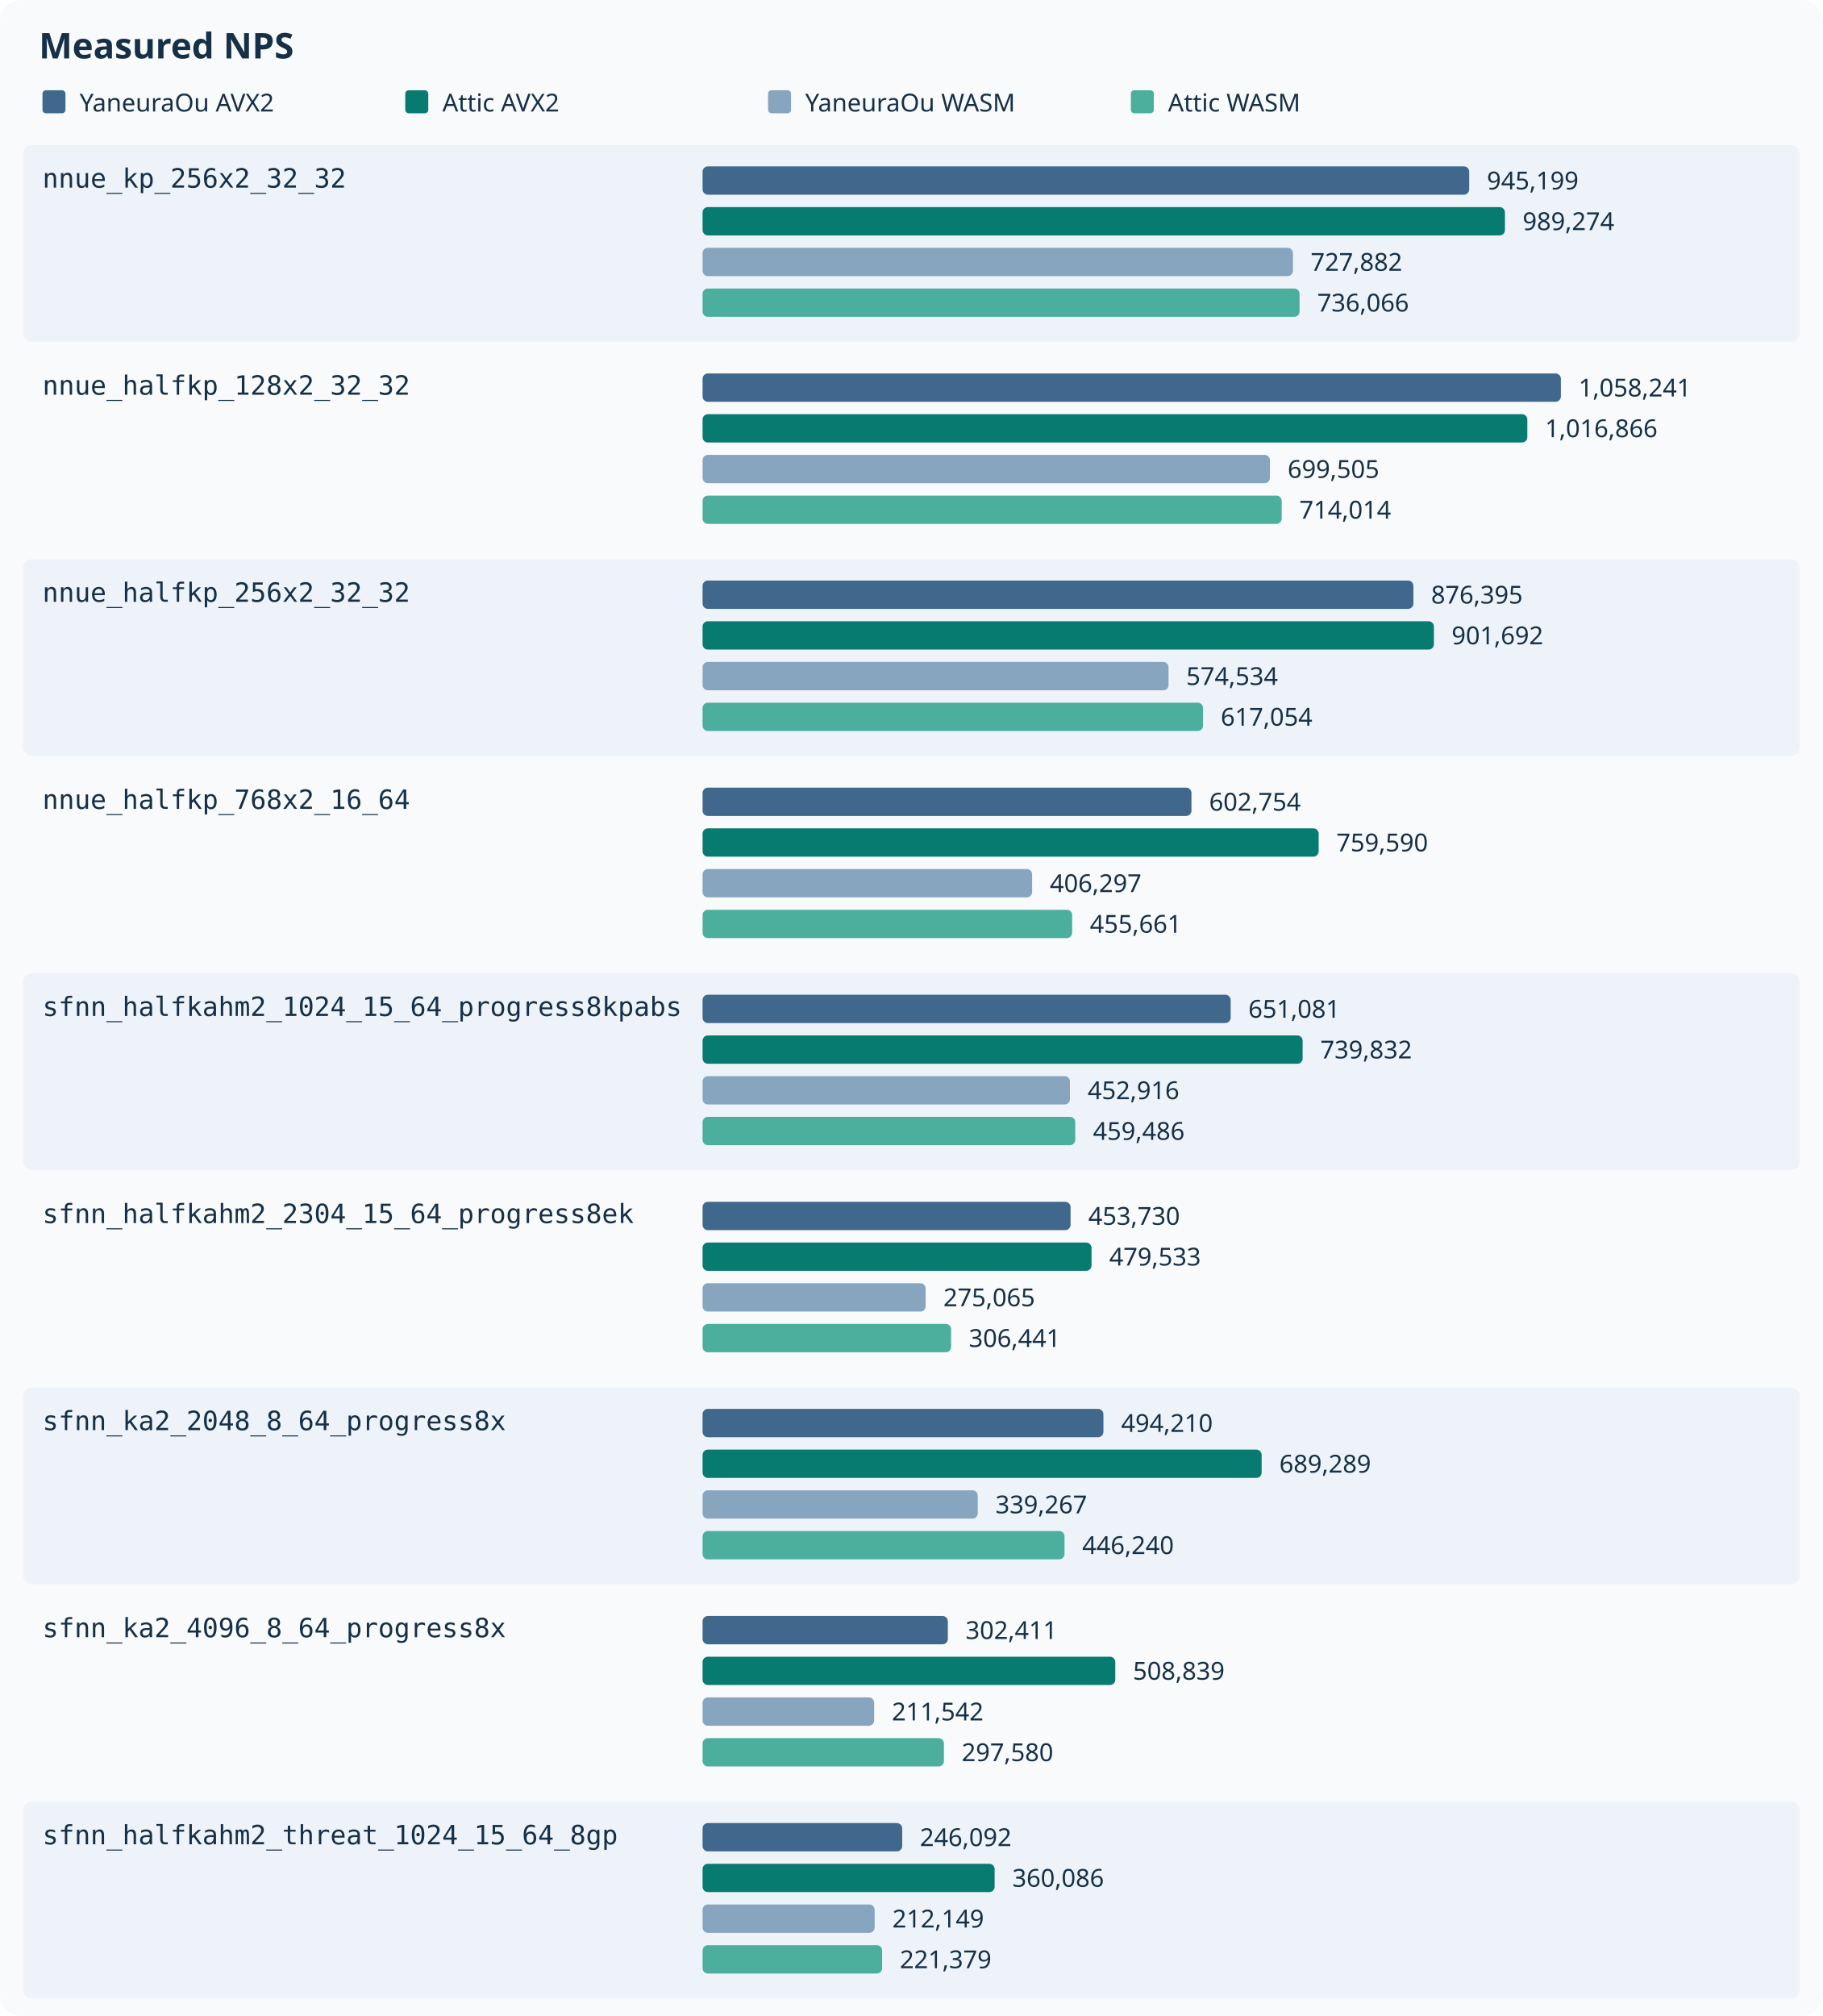
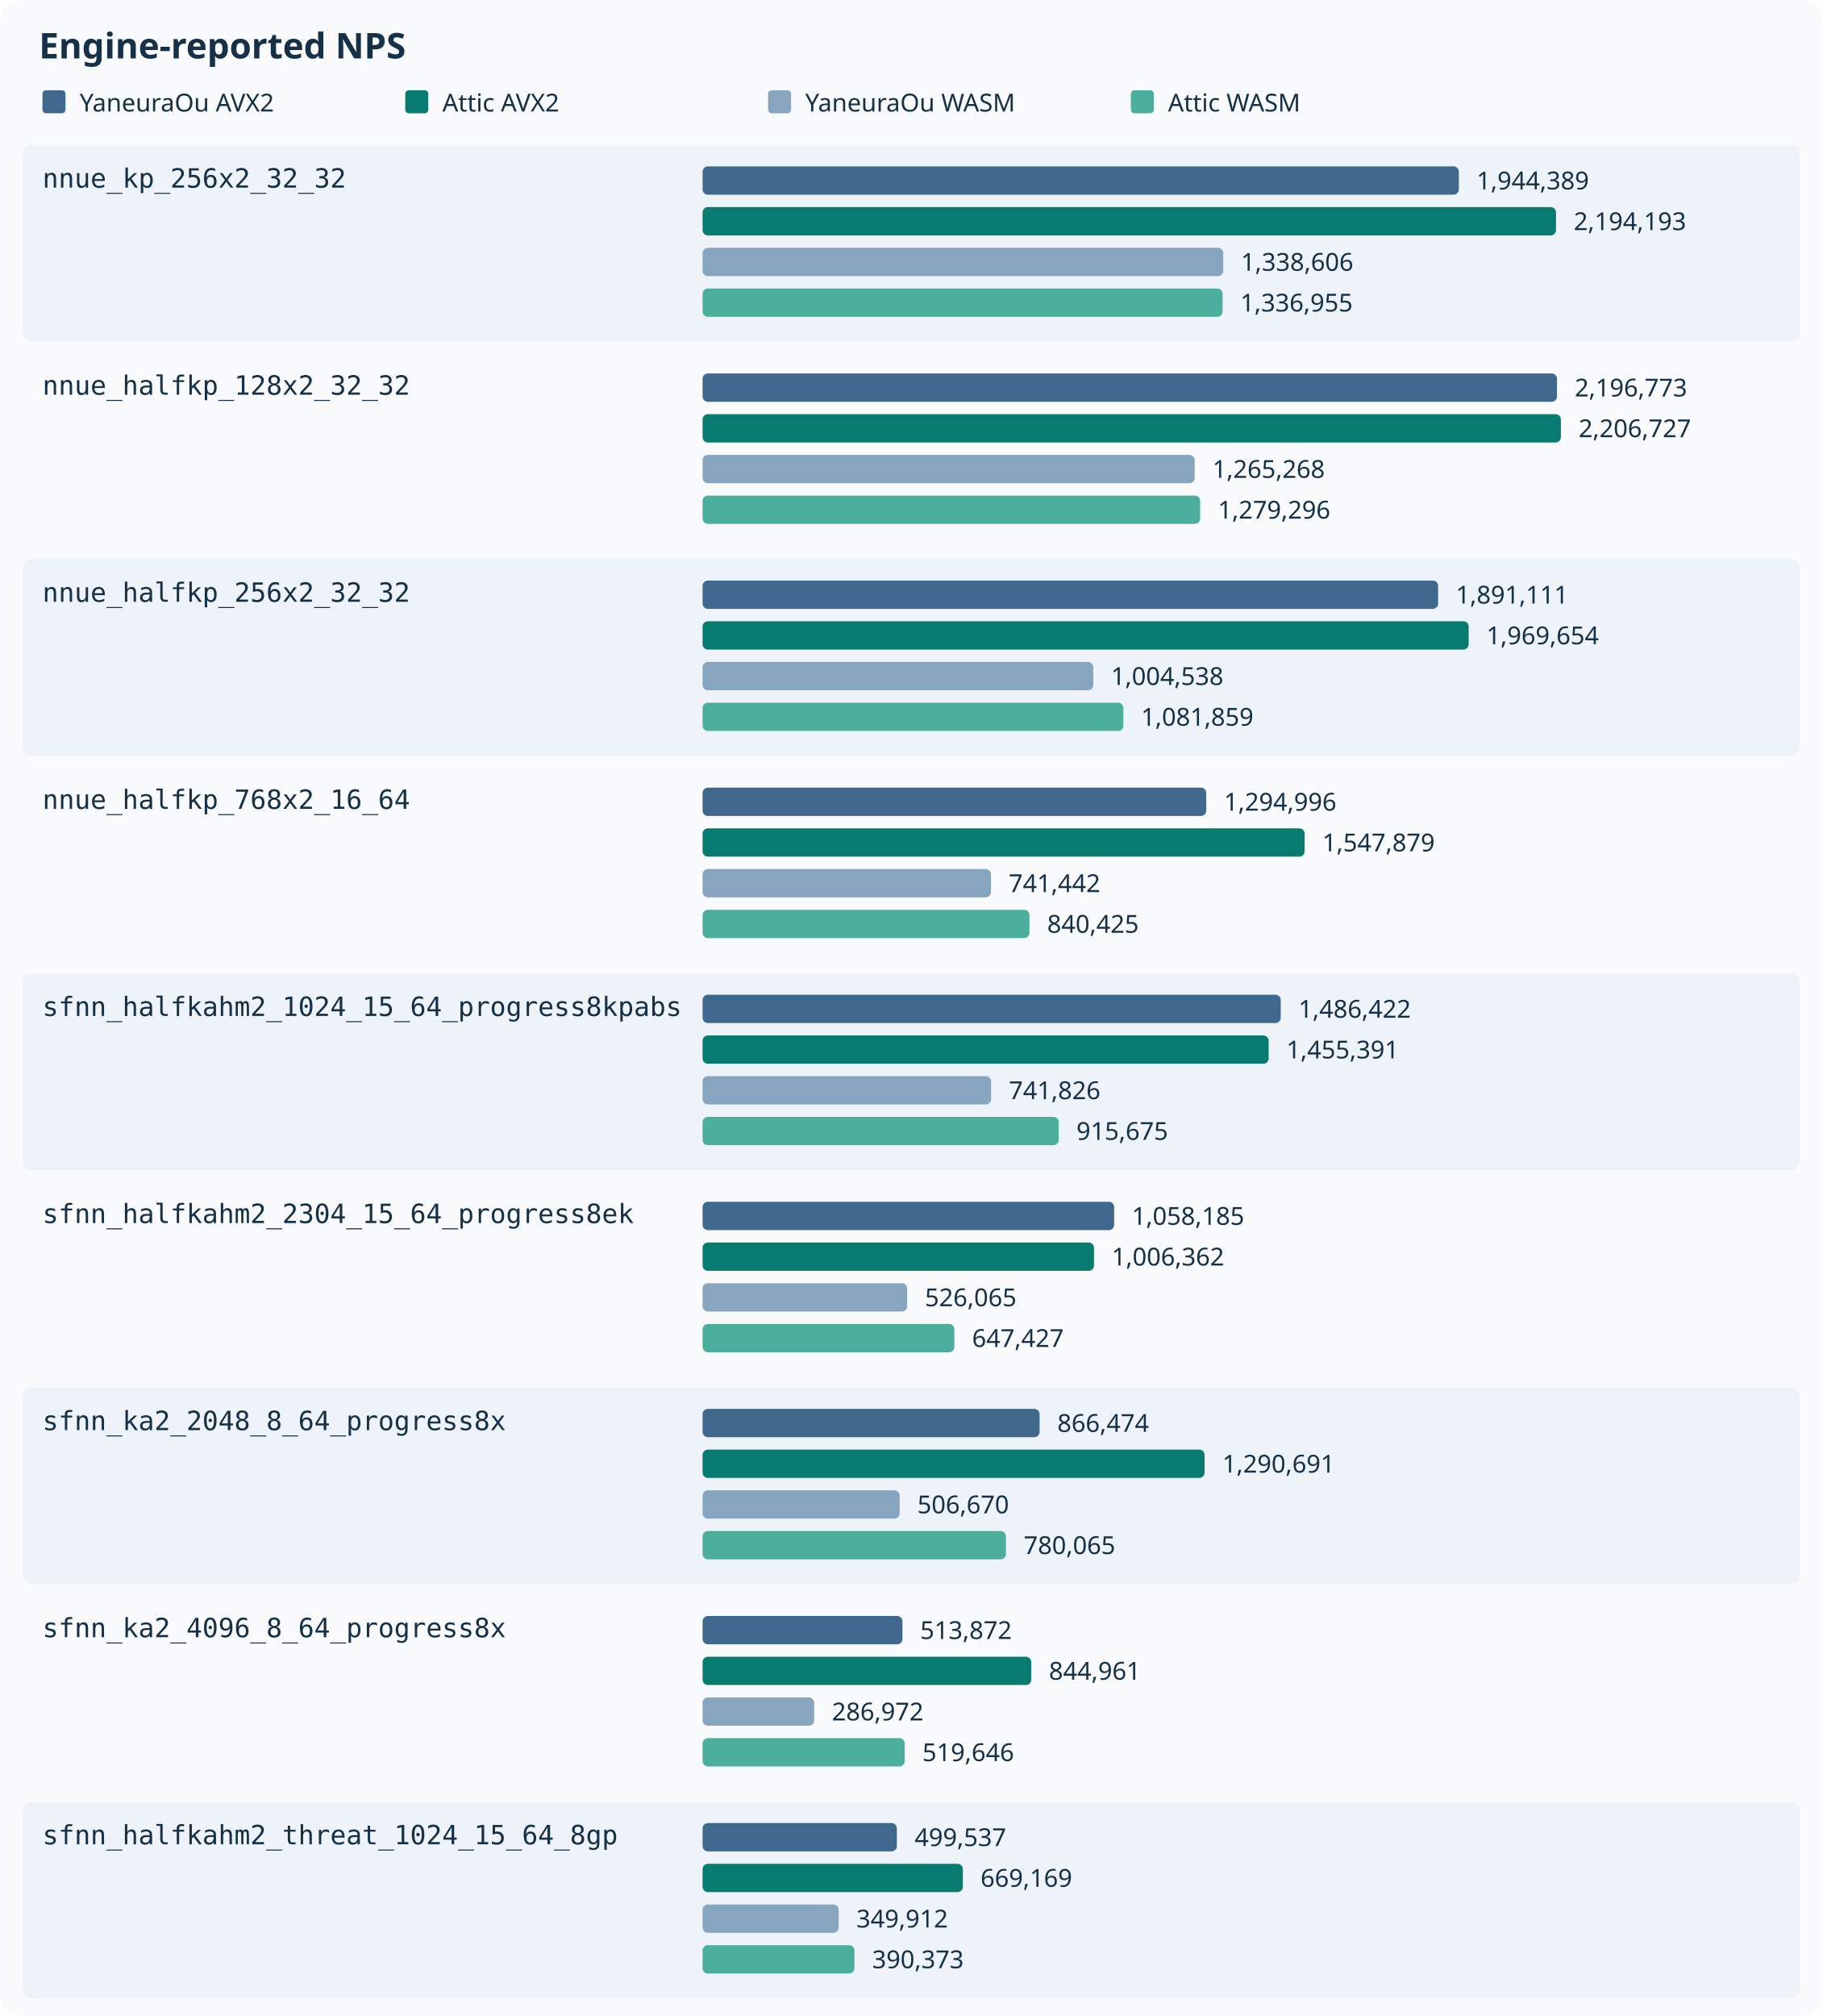
<svg xmlns="http://www.w3.org/2000/svg" width="1030" height="1139" viewBox="0 0 1030 1139" role="img" aria-labelledby="title">
  <rect width="1030" height="1139" rx="12" fill="#f8fafc" />
  <g font-family="system-ui,sans-serif" fill="#163047">
-     <text x="22" y="33" font-size="20" font-weight="600">Measured NPS</text>
+     <text x="22" y="33" font-size="20" font-weight="600">Engine-reported NPS</text>
    <rect x="24" y="51" width="13" height="13" rx="2" fill="#40688d" />
    <text x="45" y="63" font-size="14">YaneuraOu AVX2</text>
    <rect x="229" y="51" width="13" height="13" rx="2" fill="#087b70" />
    <text x="250" y="63" font-size="14">Attic AVX2</text>
    <rect x="434" y="51" width="13" height="13" rx="2" fill="#87a5bf" />
    <text x="455" y="63" font-size="14">YaneuraOu WASM</text>
    <rect x="639" y="51" width="13" height="13" rx="2" fill="#4caf9d" />
    <text x="660" y="63" font-size="14">Attic WASM</text>
    <rect x="13" y="82" width="1004" height="111" rx="5" fill="#edf3f8" />
    <text x="24" y="106" font-family="monospace" font-size="15">nnue_kp_256x2_32_32</text>
-     <rect x="397" y="94" width="433.19" height="16" rx="3" fill="#40688d" />
-     <text class="value" x="840.19" y="107" font-size="14">945,199</text>
-     <rect x="397" y="117" width="453.39" height="16" rx="3" fill="#087b70" />
-     <text class="value" x="860.39" y="130" font-size="14">989,274</text>
-     <rect x="397" y="140" width="333.59" height="16" rx="3" fill="#87a5bf" />
-     <text class="value" x="740.59" y="153" font-size="14">727,882</text>
-     <rect x="397" y="163" width="337.34" height="16" rx="3" fill="#4caf9d" />
-     <text class="value" x="744.34" y="176" font-size="14">736,066</text>
+     <rect x="397" y="94" width="427.34" height="16" rx="3" fill="#40688d" />
+     <text class="value" x="834.34" y="107" font-size="14">1,944,389</text>
+     <rect x="397" y="117" width="482.25" height="16" rx="3" fill="#087b70" />
+     <text class="value" x="889.25" y="130" font-size="14">2,194,193</text>
+     <rect x="397" y="140" width="294.20" height="16" rx="3" fill="#87a5bf" />
+     <text class="value" x="701.20" y="153" font-size="14">1,338,606</text>
+     <rect x="397" y="163" width="293.84" height="16" rx="3" fill="#4caf9d" />
+     <text class="value" x="700.84" y="176" font-size="14">1,336,955</text>
    <rect x="13" y="199" width="1004" height="111" rx="5" fill="#f8fafc" />
    <text x="24" y="223" font-family="monospace" font-size="15">nnue_halfkp_128x2_32_32</text>
-     <rect x="397" y="211" width="485.00" height="16" rx="3" fill="#40688d" />
-     <text class="value" x="892.00" y="224" font-size="14">1,058,241</text>
-     <rect x="397" y="234" width="466.04" height="16" rx="3" fill="#087b70" />
-     <text class="value" x="873.04" y="247" font-size="14">1,016,866</text>
-     <rect x="397" y="257" width="320.59" height="16" rx="3" fill="#87a5bf" />
-     <text class="value" x="727.59" y="270" font-size="14">699,505</text>
-     <rect x="397" y="280" width="327.24" height="16" rx="3" fill="#4caf9d" />
-     <text class="value" x="734.24" y="293" font-size="14">714,014</text>
+     <rect x="397" y="211" width="482.81" height="16" rx="3" fill="#40688d" />
+     <text class="value" x="889.81" y="224" font-size="14">2,196,773</text>
+     <rect x="397" y="234" width="485.00" height="16" rx="3" fill="#087b70" />
+     <text class="value" x="892.00" y="247" font-size="14">2,206,727</text>
+     <rect x="397" y="257" width="278.08" height="16" rx="3" fill="#87a5bf" />
+     <text class="value" x="685.08" y="270" font-size="14">1,265,268</text>
+     <rect x="397" y="280" width="281.17" height="16" rx="3" fill="#4caf9d" />
+     <text class="value" x="688.17" y="293" font-size="14">1,279,296</text>
    <rect x="13" y="316" width="1004" height="111" rx="5" fill="#edf3f8" />
    <text x="24" y="340" font-family="monospace" font-size="15">nnue_halfkp_256x2_32_32</text>
-     <rect x="397" y="328" width="401.66" height="16" rx="3" fill="#40688d" />
-     <text class="value" x="808.66" y="341" font-size="14">876,395</text>
-     <rect x="397" y="351" width="413.25" height="16" rx="3" fill="#087b70" />
-     <text class="value" x="820.25" y="364" font-size="14">901,692</text>
-     <rect x="397" y="374" width="263.31" height="16" rx="3" fill="#87a5bf" />
-     <text class="value" x="670.31" y="387" font-size="14">574,534</text>
-     <rect x="397" y="397" width="282.80" height="16" rx="3" fill="#4caf9d" />
-     <text class="value" x="689.80" y="410" font-size="14">617,054</text>
+     <rect x="397" y="328" width="415.63" height="16" rx="3" fill="#40688d" />
+     <text class="value" x="822.63" y="341" font-size="14">1,891,111</text>
+     <rect x="397" y="351" width="432.90" height="16" rx="3" fill="#087b70" />
+     <text class="value" x="839.90" y="364" font-size="14">1,969,654</text>
+     <rect x="397" y="374" width="220.78" height="16" rx="3" fill="#87a5bf" />
+     <text class="value" x="627.78" y="387" font-size="14">1,004,538</text>
+     <rect x="397" y="397" width="237.77" height="16" rx="3" fill="#4caf9d" />
+     <text class="value" x="644.77" y="410" font-size="14">1,081,859</text>
    <rect x="13" y="433" width="1004" height="111" rx="5" fill="#f8fafc" />
    <text x="24" y="457" font-family="monospace" font-size="15">nnue_halfkp_768x2_16_64</text>
-     <rect x="397" y="445" width="276.25" height="16" rx="3" fill="#40688d" />
-     <text class="value" x="683.25" y="458" font-size="14">602,754</text>
-     <rect x="397" y="468" width="348.13" height="16" rx="3" fill="#087b70" />
-     <text class="value" x="755.13" y="481" font-size="14">759,590</text>
-     <rect x="397" y="491" width="186.21" height="16" rx="3" fill="#87a5bf" />
-     <text class="value" x="593.21" y="504" font-size="14">406,297</text>
-     <rect x="397" y="514" width="208.83" height="16" rx="3" fill="#4caf9d" />
-     <text class="value" x="615.83" y="527" font-size="14">455,661</text>
+     <rect x="397" y="445" width="284.62" height="16" rx="3" fill="#40688d" />
+     <text class="value" x="691.62" y="458" font-size="14">1,294,996</text>
+     <rect x="397" y="468" width="340.20" height="16" rx="3" fill="#087b70" />
+     <text class="value" x="747.20" y="481" font-size="14">1,547,879</text>
+     <rect x="397" y="491" width="162.96" height="16" rx="3" fill="#87a5bf" />
+     <text class="value" x="569.96" y="504" font-size="14">741,442</text>
+     <rect x="397" y="514" width="184.71" height="16" rx="3" fill="#4caf9d" />
+     <text class="value" x="591.71" y="527" font-size="14">840,425</text>
    <rect x="13" y="550" width="1004" height="111" rx="5" fill="#edf3f8" />
    <text x="24" y="574" font-family="monospace" font-size="15">sfnn_halfkahm2_1024_15_64_progress8kpabs</text>
-     <rect x="397" y="562" width="298.40" height="16" rx="3" fill="#40688d" />
-     <text class="value" x="705.40" y="575" font-size="14">651,081</text>
-     <rect x="397" y="585" width="339.07" height="16" rx="3" fill="#087b70" />
-     <text class="value" x="746.07" y="598" font-size="14">739,832</text>
-     <rect x="397" y="608" width="207.58" height="16" rx="3" fill="#87a5bf" />
-     <text class="value" x="614.58" y="621" font-size="14">452,916</text>
-     <rect x="397" y="631" width="210.59" height="16" rx="3" fill="#4caf9d" />
-     <text class="value" x="617.59" y="644" font-size="14">459,486</text>
+     <rect x="397" y="562" width="326.69" height="16" rx="3" fill="#40688d" />
+     <text class="value" x="733.69" y="575" font-size="14">1,486,422</text>
+     <rect x="397" y="585" width="319.87" height="16" rx="3" fill="#087b70" />
+     <text class="value" x="726.87" y="598" font-size="14">1,455,391</text>
+     <rect x="397" y="608" width="163.04" height="16" rx="3" fill="#87a5bf" />
+     <text class="value" x="570.04" y="621" font-size="14">741,826</text>
+     <rect x="397" y="631" width="201.25" height="16" rx="3" fill="#4caf9d" />
+     <text class="value" x="608.25" y="644" font-size="14">915,675</text>
    <rect x="13" y="667" width="1004" height="111" rx="5" fill="#f8fafc" />
    <text x="24" y="691" font-family="monospace" font-size="15">sfnn_halfkahm2_2304_15_64_progress8ek</text>
-     <rect x="397" y="679" width="207.95" height="16" rx="3" fill="#40688d" />
-     <text class="value" x="614.95" y="692" font-size="14">453,730</text>
-     <rect x="397" y="702" width="219.77" height="16" rx="3" fill="#087b70" />
-     <text class="value" x="626.77" y="715" font-size="14">479,533</text>
-     <rect x="397" y="725" width="126.06" height="16" rx="3" fill="#87a5bf" />
-     <text class="value" x="533.06" y="738" font-size="14">275,065</text>
-     <rect x="397" y="748" width="140.44" height="16" rx="3" fill="#4caf9d" />
-     <text class="value" x="547.44" y="761" font-size="14">306,441</text>
+     <rect x="397" y="679" width="232.57" height="16" rx="3" fill="#40688d" />
+     <text class="value" x="639.57" y="692" font-size="14">1,058,185</text>
+     <rect x="397" y="702" width="221.18" height="16" rx="3" fill="#087b70" />
+     <text class="value" x="628.18" y="715" font-size="14">1,006,362</text>
+     <rect x="397" y="725" width="115.62" height="16" rx="3" fill="#87a5bf" />
+     <text class="value" x="522.62" y="738" font-size="14">526,065</text>
+     <rect x="397" y="748" width="142.29" height="16" rx="3" fill="#4caf9d" />
+     <text class="value" x="549.29" y="761" font-size="14">647,427</text>
    <rect x="13" y="784" width="1004" height="111" rx="5" fill="#edf3f8" />
    <text x="24" y="808" font-family="monospace" font-size="15">sfnn_ka2_2048_8_64_progress8x</text>
-     <rect x="397" y="796" width="226.50" height="16" rx="3" fill="#40688d" />
-     <text class="value" x="633.50" y="809" font-size="14">494,210</text>
-     <rect x="397" y="819" width="315.91" height="16" rx="3" fill="#087b70" />
-     <text class="value" x="722.91" y="832" font-size="14">689,289</text>
-     <rect x="397" y="842" width="155.49" height="16" rx="3" fill="#87a5bf" />
-     <text class="value" x="562.49" y="855" font-size="14">339,267</text>
-     <rect x="397" y="865" width="204.52" height="16" rx="3" fill="#4caf9d" />
-     <text class="value" x="611.52" y="878" font-size="14">446,240</text>
+     <rect x="397" y="796" width="190.44" height="16" rx="3" fill="#40688d" />
+     <text class="value" x="597.44" y="809" font-size="14">866,474</text>
+     <rect x="397" y="819" width="283.67" height="16" rx="3" fill="#087b70" />
+     <text class="value" x="690.67" y="832" font-size="14">1,290,691</text>
+     <rect x="397" y="842" width="111.36" height="16" rx="3" fill="#87a5bf" />
+     <text class="value" x="518.36" y="855" font-size="14">506,670</text>
+     <rect x="397" y="865" width="171.44" height="16" rx="3" fill="#4caf9d" />
+     <text class="value" x="578.44" y="878" font-size="14">780,065</text>
    <rect x="13" y="901" width="1004" height="111" rx="5" fill="#f8fafc" />
    <text x="24" y="925" font-family="monospace" font-size="15">sfnn_ka2_4096_8_64_progress8x</text>
-     <rect x="397" y="913" width="138.60" height="16" rx="3" fill="#40688d" />
-     <text class="value" x="545.60" y="926" font-size="14">302,411</text>
-     <rect x="397" y="936" width="233.20" height="16" rx="3" fill="#087b70" />
-     <text class="value" x="640.20" y="949" font-size="14">508,839</text>
-     <rect x="397" y="959" width="96.95" height="16" rx="3" fill="#87a5bf" />
-     <text class="value" x="503.95" y="972" font-size="14">211,542</text>
-     <rect x="397" y="982" width="136.38" height="16" rx="3" fill="#4caf9d" />
-     <text class="value" x="543.38" y="995" font-size="14">297,580</text>
+     <rect x="397" y="913" width="112.94" height="16" rx="3" fill="#40688d" />
+     <text class="value" x="519.94" y="926" font-size="14">513,872</text>
+     <rect x="397" y="936" width="185.71" height="16" rx="3" fill="#087b70" />
+     <text class="value" x="592.71" y="949" font-size="14">844,961</text>
+     <rect x="397" y="959" width="63.07" height="16" rx="3" fill="#87a5bf" />
+     <text class="value" x="470.07" y="972" font-size="14">286,972</text>
+     <rect x="397" y="982" width="114.21" height="16" rx="3" fill="#4caf9d" />
+     <text class="value" x="521.21" y="995" font-size="14">519,646</text>
    <rect x="13" y="1018" width="1004" height="111" rx="5" fill="#edf3f8" />
    <text x="24" y="1042" font-family="monospace" font-size="15">sfnn_halfkahm2_threat_1024_15_64_8gp</text>
-     <rect x="397" y="1030" width="112.79" height="16" rx="3" fill="#40688d" />
-     <text class="value" x="519.79" y="1043" font-size="14">246,092</text>
-     <rect x="397" y="1053" width="165.03" height="16" rx="3" fill="#087b70" />
-     <text class="value" x="572.03" y="1066" font-size="14">360,086</text>
-     <rect x="397" y="1076" width="97.23" height="16" rx="3" fill="#87a5bf" />
-     <text class="value" x="504.23" y="1089" font-size="14">212,149</text>
-     <rect x="397" y="1099" width="101.46" height="16" rx="3" fill="#4caf9d" />
-     <text class="value" x="508.46" y="1112" font-size="14">221,379</text>
+     <rect x="397" y="1030" width="109.79" height="16" rx="3" fill="#40688d" />
+     <text class="value" x="516.79" y="1043" font-size="14">499,537</text>
+     <rect x="397" y="1053" width="147.07" height="16" rx="3" fill="#087b70" />
+     <text class="value" x="554.07" y="1066" font-size="14">669,169</text>
+     <rect x="397" y="1076" width="76.90" height="16" rx="3" fill="#87a5bf" />
+     <text class="value" x="483.90" y="1089" font-size="14">349,912</text>
+     <rect x="397" y="1099" width="85.80" height="16" rx="3" fill="#4caf9d" />
+     <text class="value" x="492.80" y="1112" font-size="14">390,373</text>
  </g>
</svg>
